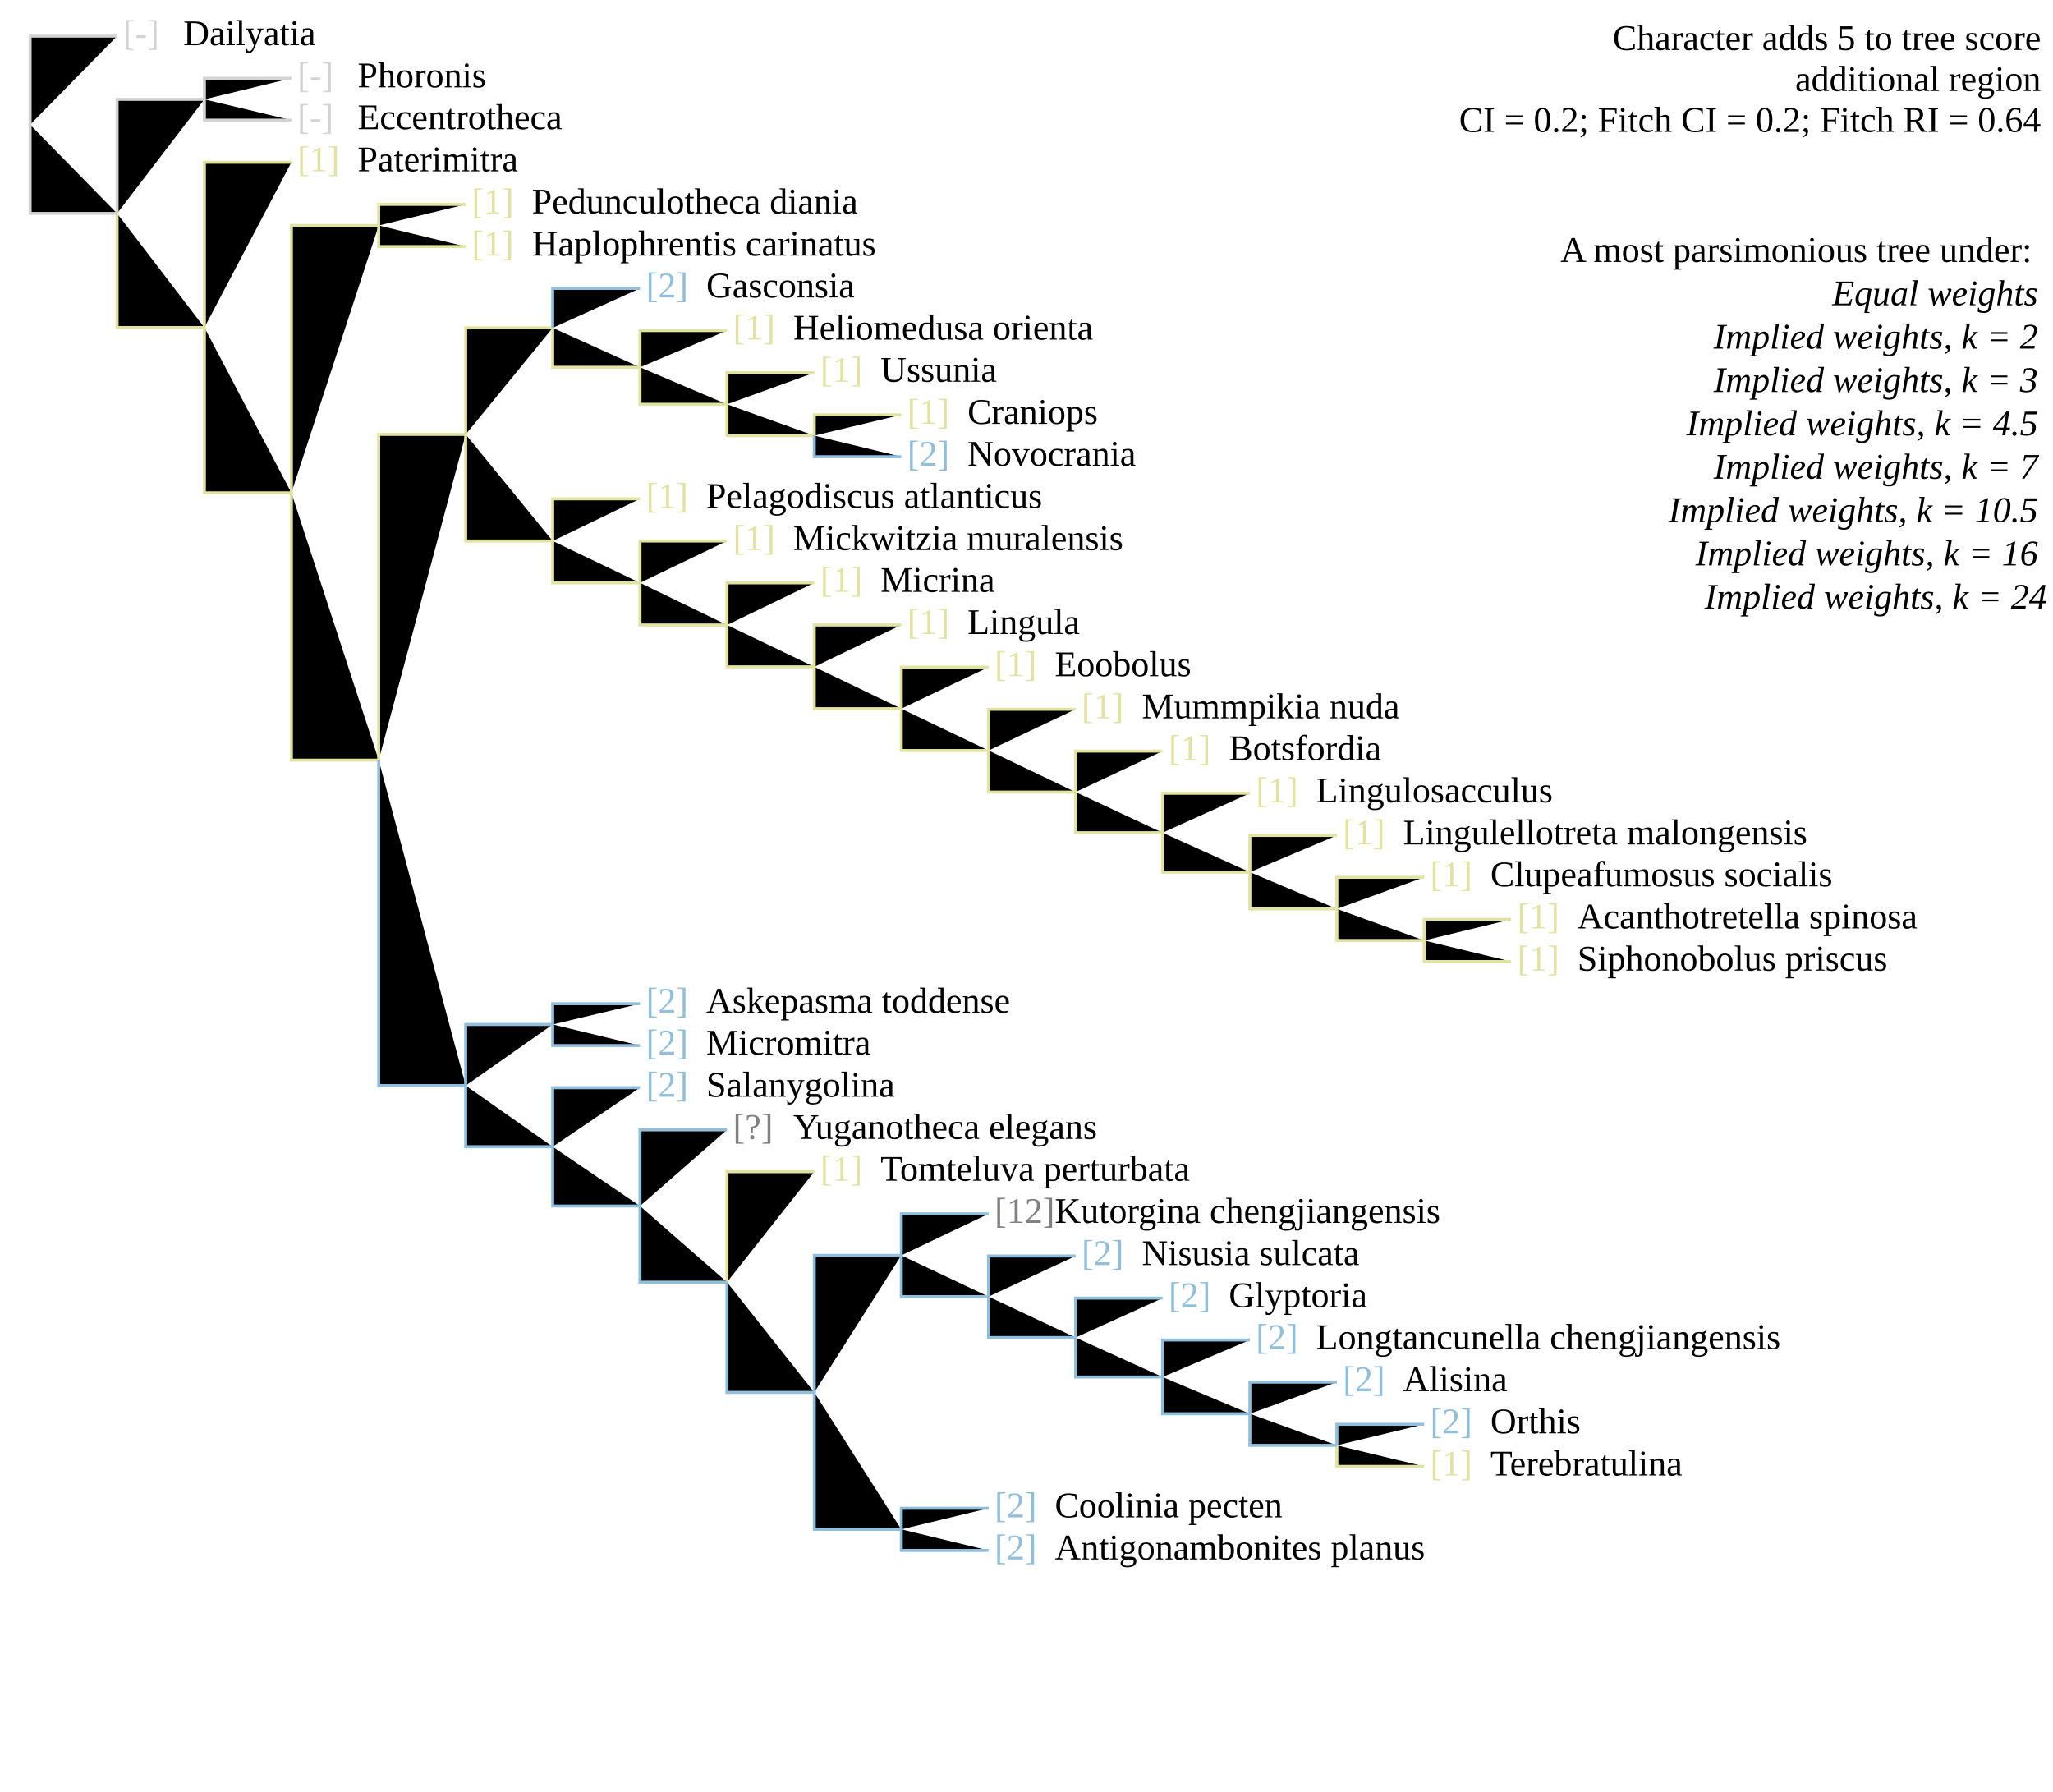
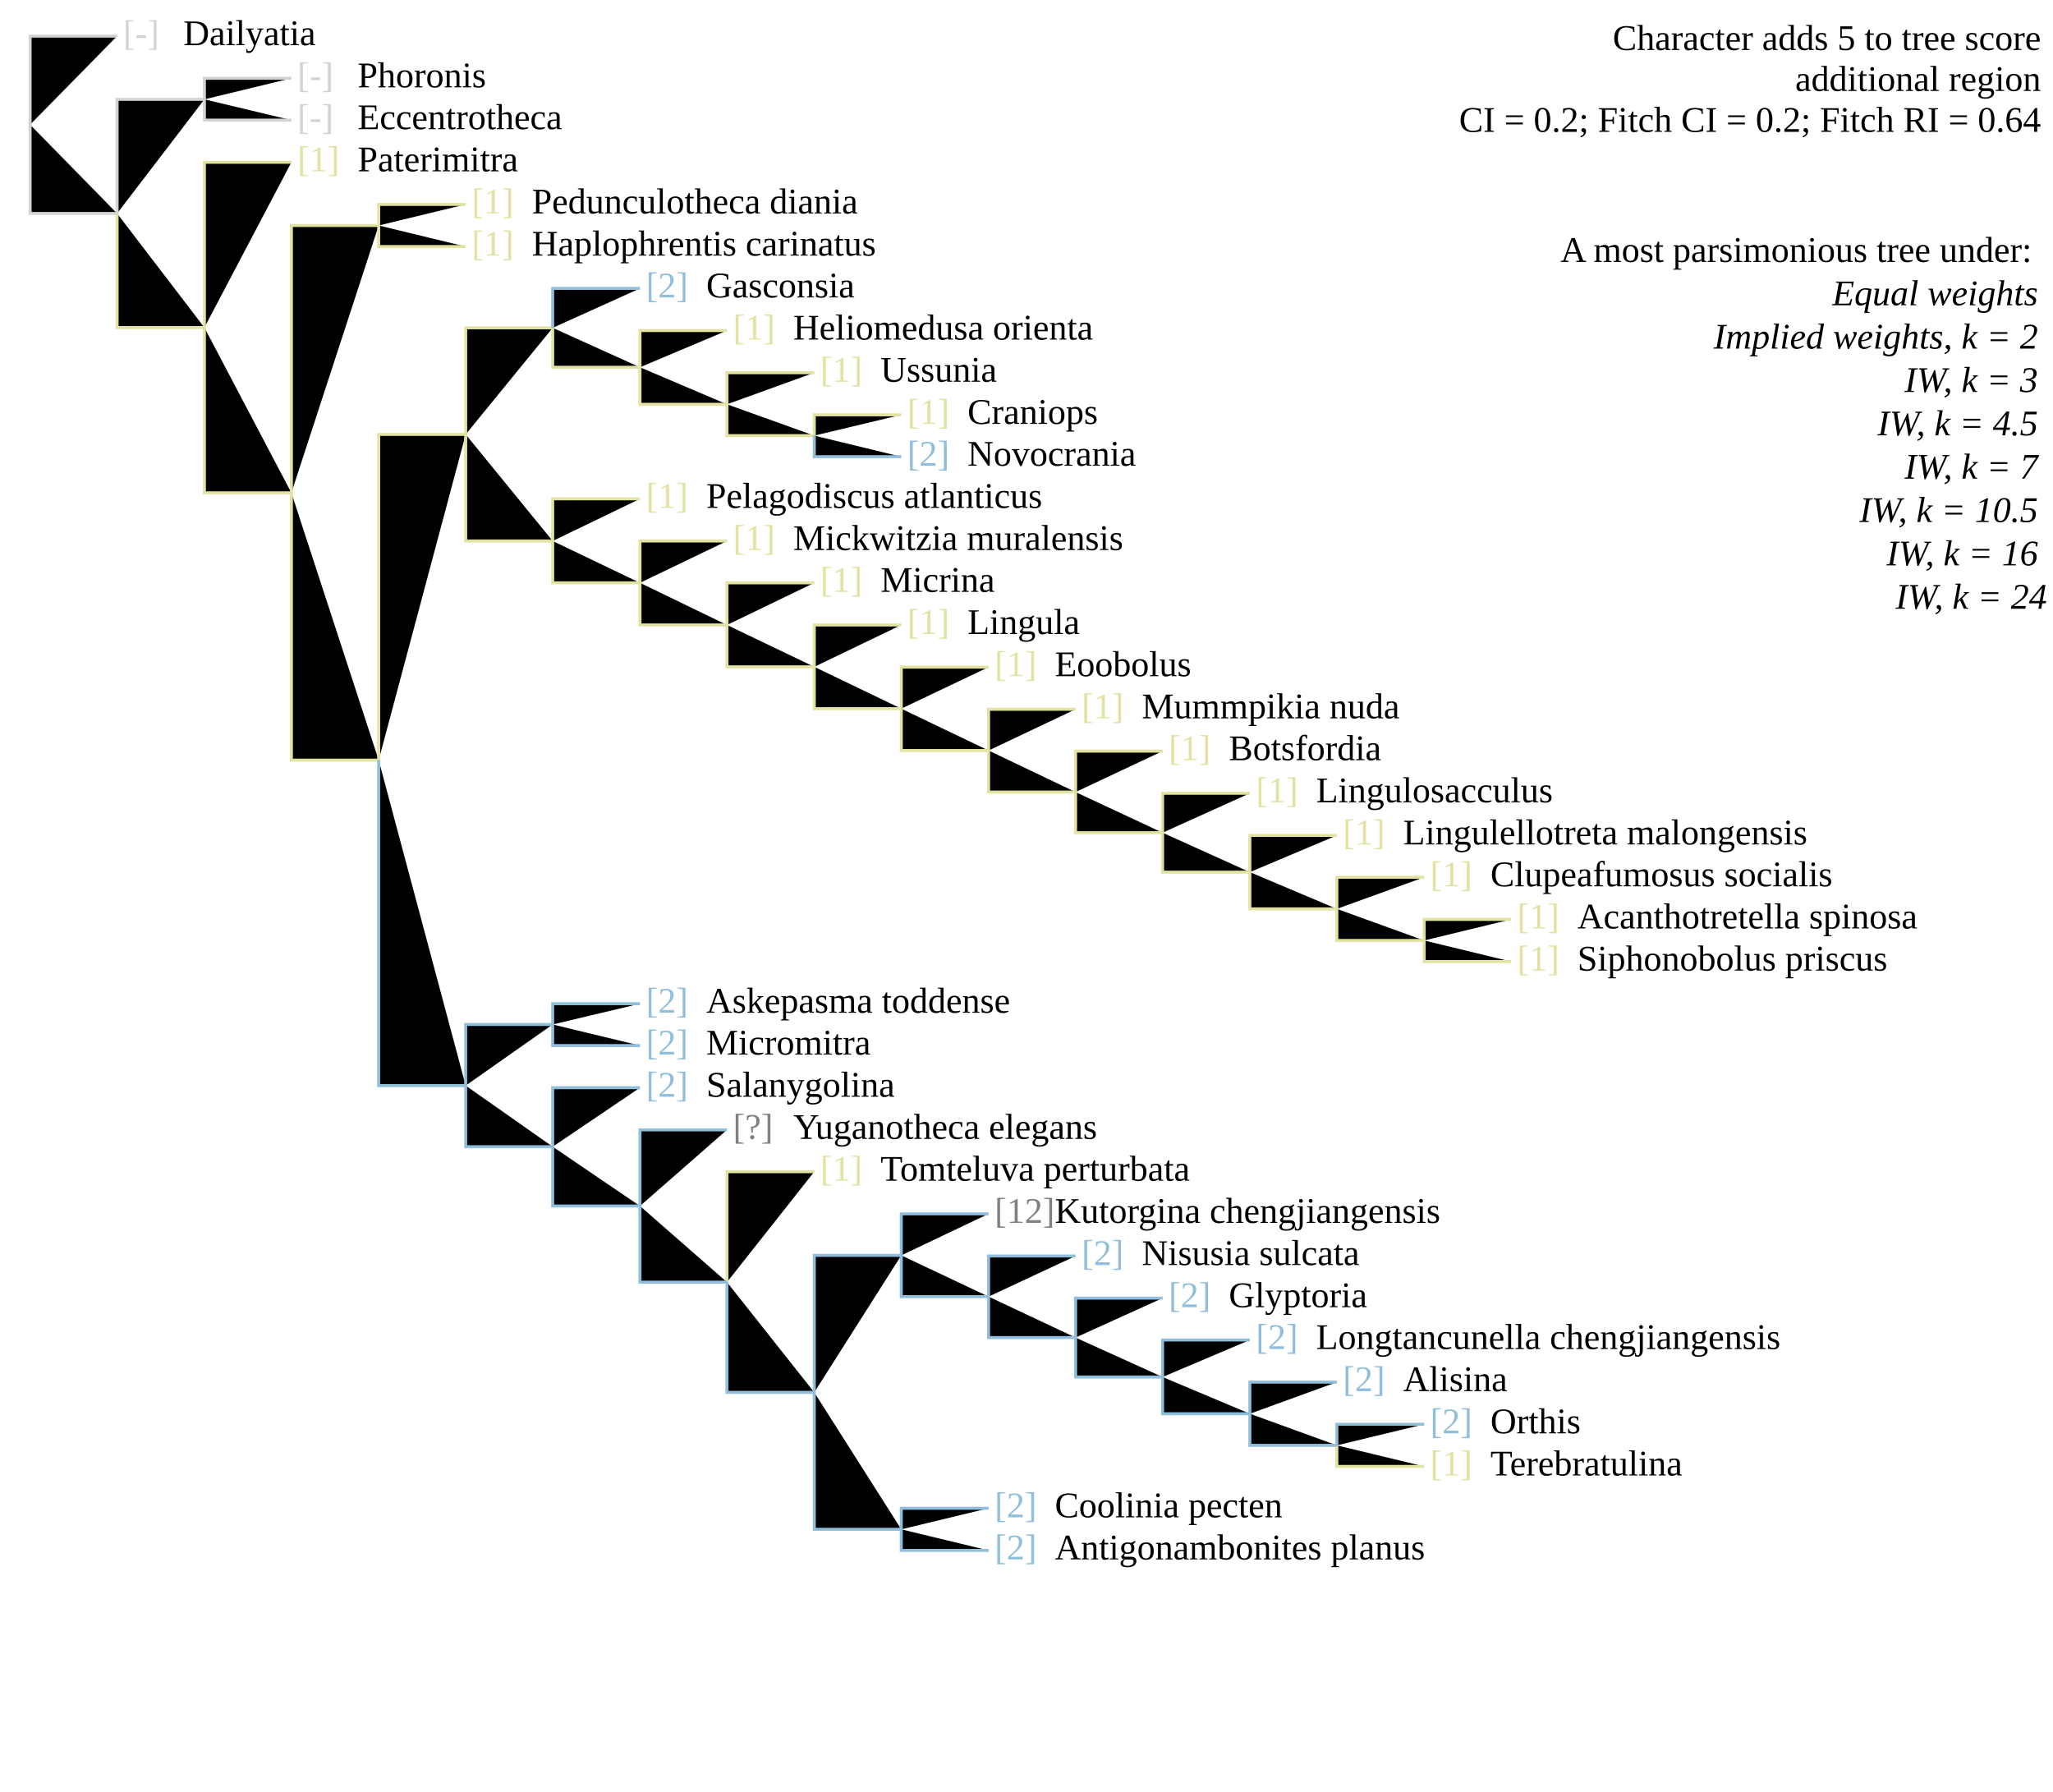
<svg xmlns="http://www.w3.org/2000/svg" version="1.1" width="682" height="595" class="tree" char="4">
  <text x="678" y="16.6" text-anchor="end" class="stepsLabel">Character adds <tspan class="score">5</tspan> to tree score</text>
  <text x="678" y="30.2" text-anchor="end" class="stepsLabel">
    <tspan class="score" /> additional region</text>
  <text x="678" y="43.8" text-anchor="end" class="stepsLabel">CI = 0.2; Fitch CI = 0.2; Fitch RI = 0.64</text>
  <text x="678" y="71" text-anchor="end" class="stepsLabel">
    <tspan dy="16">A most parsimonious tree under:</tspan>
    <tspan x="680" style="font-style:italic" class="thisAn" dy="1.2em">Equal weights</tspan>
    <tspan x="680" style="font-style:italic" class="notThisAn" dy="1.2em">Implied weights, k = 2</tspan>
-     <tspan x="680" style="font-style:italic" class="notThisAn" dy="1.2em">Implied weights, k = 3</tspan>
-     <tspan x="680" style="font-style:italic" class="notThisAn" dy="1.2em">Implied weights, k = 4.5</tspan>
-     <tspan x="680" style="font-style:italic" class="notThisAn" dy="1.2em">Implied weights, k = 7</tspan>
-     <tspan x="680" style="font-style:italic" class="notThisAn" dy="1.2em">Implied weights, k = 10.5</tspan>
-     <tspan x="680" style="font-style:italic" class="notThisAn" dy="1.2em">Implied weights, k = 16</tspan>
-     <tspan x="680" style="font-style:italic" class="notThisAn" dy="1.2em">Implied weights, k = 24</tspan>
+     <tspan x="680" style="font-style:italic" class="notThisAn" dy="1.2em">IW, k = 3</tspan>
+     <tspan x="680" style="font-style:italic" class="notThisAn" dy="1.2em">IW, k = 4.5</tspan>
+     <tspan x="680" style="font-style:italic" class="notThisAn" dy="1.2em">IW, k = 7</tspan>
+     <tspan x="680" style="font-style:italic" class="notThisAn" dy="1.2em">IW, k = 10.5</tspan>
+     <tspan x="680" style="font-style:italic" class="notThisAn" dy="1.2em">IW, k = 16</tspan>
+     <tspan x="680" style="font-style:italic" class="notThisAn" dy="1.2em">IW, k = 24</tspan>
  </text>
  <text x="40.9" y="15" fill="lightgrey" class="flag">[-]</text>
  <text x="60.9" y="15" class="taxonLabel">Dailyatia</text>
  <text x="98.8" y="42.9" fill="lightgrey" class="flag">[-]</text>
  <text x="118.8" y="42.9" class="taxonLabel">Eccentrotheca</text>
  <text x="98.8" y="29" fill="lightgrey" class="flag">[-]</text>
  <text x="118.8" y="29" class="taxonLabel">Phoronis</text>
  <text x="98.8" y="56.9" fill="#e2e2a2" class="flag">[1]</text>
  <text x="118.8" y="56.9" class="taxonLabel">Paterimitra</text>
  <text x="156.7" y="70.9" fill="#e2e2a2" class="flag">[1]</text>
  <text x="176.7" y="70.9" class="taxonLabel">Pedunculotheca diania</text>
  <text x="156.7" y="84.9" fill="#e2e2a2" class="flag">[1]</text>
  <text x="176.7" y="84.9" class="taxonLabel">Haplophrentis carinatus</text>
  <text x="214.6" y="98.8" fill="#91bfdb" class="flag">[2]</text>
  <text x="234.6" y="98.8" class="taxonLabel">Gasconsia</text>
  <text x="243.5" y="112.8" fill="#e2e2a2" class="flag">[1]</text>
  <text x="263.5" y="112.8" class="taxonLabel">Heliomedusa orienta</text>
  <text x="272.5" y="126.8" fill="#e2e2a2" class="flag">[1]</text>
  <text x="292.5" y="126.8" class="taxonLabel">Ussunia</text>
  <text x="301.4" y="140.8" fill="#e2e2a2" class="flag">[1]</text>
  <text x="321.4" y="140.8" class="taxonLabel">Craniops</text>
  <text x="301.4" y="154.7" fill="#91bfdb" class="flag">[2]</text>
  <text x="321.4" y="154.7" class="taxonLabel">Novocrania</text>
  <text x="214.6" y="168.7" fill="#e2e2a2" class="flag">[1]</text>
  <text x="234.6" y="168.7" class="taxonLabel">Pelagodiscus atlanticus</text>
  <text x="243.5" y="182.7" fill="#e2e2a2" class="flag">[1]</text>
  <text x="263.5" y="182.7" class="taxonLabel">Mickwitzia muralensis</text>
  <text x="272.5" y="196.6" fill="#e2e2a2" class="flag">[1]</text>
  <text x="292.5" y="196.6" class="taxonLabel">Micrina</text>
  <text x="301.4" y="210.6" fill="#e2e2a2" class="flag">[1]</text>
  <text x="321.4" y="210.6" class="taxonLabel">Lingula</text>
  <text x="330.4" y="224.6" fill="#e2e2a2" class="flag">[1]</text>
  <text x="350.4" y="224.6" class="taxonLabel">Eoobolus</text>
  <text x="359.3" y="238.6" fill="#e2e2a2" class="flag">[1]</text>
  <text x="379.3" y="238.6" class="taxonLabel">Mummpikia nuda</text>
  <text x="388.2" y="252.5" fill="#e2e2a2" class="flag">[1]</text>
  <text x="408.2" y="252.5" class="taxonLabel">Botsfordia</text>
  <text x="417.2" y="266.5" fill="#e2e2a2" class="flag">[1]</text>
  <text x="437.2" y="266.5" class="taxonLabel">Lingulosacculus</text>
  <text x="446.1" y="280.5" fill="#e2e2a2" class="flag">[1]</text>
  <text x="466.1" y="280.5" class="taxonLabel">Lingulellotreta malongensis</text>
  <text x="475.1" y="294.4" fill="#e2e2a2" class="flag">[1]</text>
  <text x="495.1" y="294.4" class="taxonLabel">Clupeafumosus socialis</text>
  <text x="504" y="308.4" fill="#e2e2a2" class="flag">[1]</text>
  <text x="524" y="308.4" class="taxonLabel">Acanthotretella spinosa</text>
  <text x="504" y="322.4" fill="#e2e2a2" class="flag">[1]</text>
  <text x="524" y="322.4" class="taxonLabel">Siphonobolus priscus</text>
  <text x="214.6" y="336.4" fill="#91bfdb" class="flag">[2]</text>
  <text x="234.6" y="336.4" class="taxonLabel">Askepasma toddense</text>
  <text x="214.6" y="350.3" fill="#91bfdb" class="flag">[2]</text>
  <text x="234.6" y="350.3" class="taxonLabel">Micromitra</text>
  <text x="214.6" y="364.3" fill="#91bfdb" class="flag">[2]</text>
  <text x="234.6" y="364.3" class="taxonLabel">Salanygolina</text>
  <text x="272.5" y="392.2" fill="#e2e2a2" class="flag">[1]</text>
  <text x="292.5" y="392.2" class="taxonLabel">Tomteluva perturbata</text>
  <text x="243.5" y="378.3" fill="grey" class="flag">[?]</text>
  <text x="263.5" y="378.3" class="taxonLabel">Yuganotheca elegans</text>
  <text x="330.4" y="406.2" fill="grey" class="flag">[12]</text>
  <text x="350.4" y="406.2" class="taxonLabel">Kutorgina chengjiangensis</text>
  <text x="359.3" y="420.2" fill="#91bfdb" class="flag">[2]</text>
  <text x="379.3" y="420.2" class="taxonLabel">Nisusia sulcata</text>
  <text x="388.2" y="434.2" fill="#91bfdb" class="flag">[2]</text>
  <text x="408.2" y="434.2" class="taxonLabel">Glyptoria</text>
  <text x="417.2" y="448.1" fill="#91bfdb" class="flag">[2]</text>
  <text x="437.2" y="448.1" class="taxonLabel">Longtancunella chengjiangensis</text>
  <text x="446.1" y="462.1" fill="#91bfdb" class="flag">[2]</text>
  <text x="466.1" y="462.1" class="taxonLabel">Alisina</text>
  <text x="475.1" y="476.1" fill="#91bfdb" class="flag">[2]</text>
  <text x="495.1" y="476.1" class="taxonLabel">Orthis</text>
  <text x="475.1" y="490.1" fill="#e2e2a2" class="flag">[1]</text>
  <text x="495.1" y="490.1" class="taxonLabel">Terebratulina</text>
  <text x="330.4" y="504" fill="#91bfdb" class="flag">[2]</text>
  <text x="350.4" y="504" class="taxonLabel">Coolinia pecten</text>
  <text x="330.4" y="518" fill="#91bfdb" class="flag">[2]</text>
  <text x="350.4" y="518" class="taxonLabel">Antigonambonites planus</text>
  <path d="M10,41.4V12H38.9M10,41.4V70.9H38.9M38.9,70.9V33H67.9M67.9,33V26H96.8M67.9,33V39.9H96.8" stroke="lightgrey" class="inapplicable" />
  <path d="M38.9,70.9V108.8H67.9M67.9,108.8V53.9H96.8M67.9,108.8V163.7H96.8M96.8,163.7V74.9H125.8M125.8,74.9V67.9H154.7M125.8,74.9V81.9H154.7M96.8,163.7V252.5H125.8M125.8,252.5V144.3H154.7M154.7,144.3V108.9H183.6M183.6,108.9V122H212.6M212.6,122V109.8H241.5M212.6,122V134.3H241.5M241.5,134.3V123.8H270.5M241.5,134.3V144.7H270.5M270.5,144.7V137.8H299.4M154.7,144.3V179.7H183.6M183.6,179.7V165.7H212.6M183.6,179.7V193.6H212.6M212.6,193.6V179.7H241.5M212.6,193.6V207.6H241.5M241.5,207.6V193.6H270.5M241.5,207.6V221.5H270.5M270.5,221.5V207.6H299.4M270.5,221.5V235.4H299.4M299.4,235.4V221.6H328.4M299.4,235.4V249.3H328.4M328.4,249.3V235.6H357.3M328.4,249.3V263.1H357.3M357.3,263.1V249.5H386.2M357.3,263.1V276.6H386.2M386.2,276.6V263.5H415.2M386.2,276.6V289.7H415.2M415.2,289.7V277.5H444.1M415.2,289.7V301.9H444.1M444.1,301.9V291.4H473.1M444.1,301.9V312.4H473.1M473.1,312.4V305.4H502M473.1,312.4V319.4H502M241.5,425.9V389.2H270.5M444.1,480.1V487.1H473.1" stroke="#e2e2a2" />
  <path d="M183.6,108.9V95.8H212.6M270.5,144.7V151.7H299.4M125.8,252.5V360.6H154.7M154.7,360.6V340.3H183.6M183.6,340.3V333.4H212.6M183.6,340.3V347.3H212.6M154.7,360.6V380.9H183.6M183.6,380.9V361.3H212.6M183.6,380.9V400.6H212.6M212.6,400.6V375.3H241.5M212.6,400.6V425.9H241.5M241.5,425.9V462.5H270.5M270.5,462.5V417H299.4M299.4,417V403.2H328.4M299.4,417V430.7H328.4M328.4,430.7V417.2H357.3M328.4,430.7V444.3H357.3M357.3,444.3V431.2H386.2M357.3,444.3V457.4H386.2M386.2,457.4V445.1H415.2M386.2,457.4V469.6H415.2M415.2,469.6V459.1H444.1M415.2,469.6V480.1H444.1M444.1,480.1V473.1H473.1M270.5,462.5V508H299.4M299.4,508V501H328.4M299.4,508V515H328.4" stroke="#91bfdb" />
</svg>
